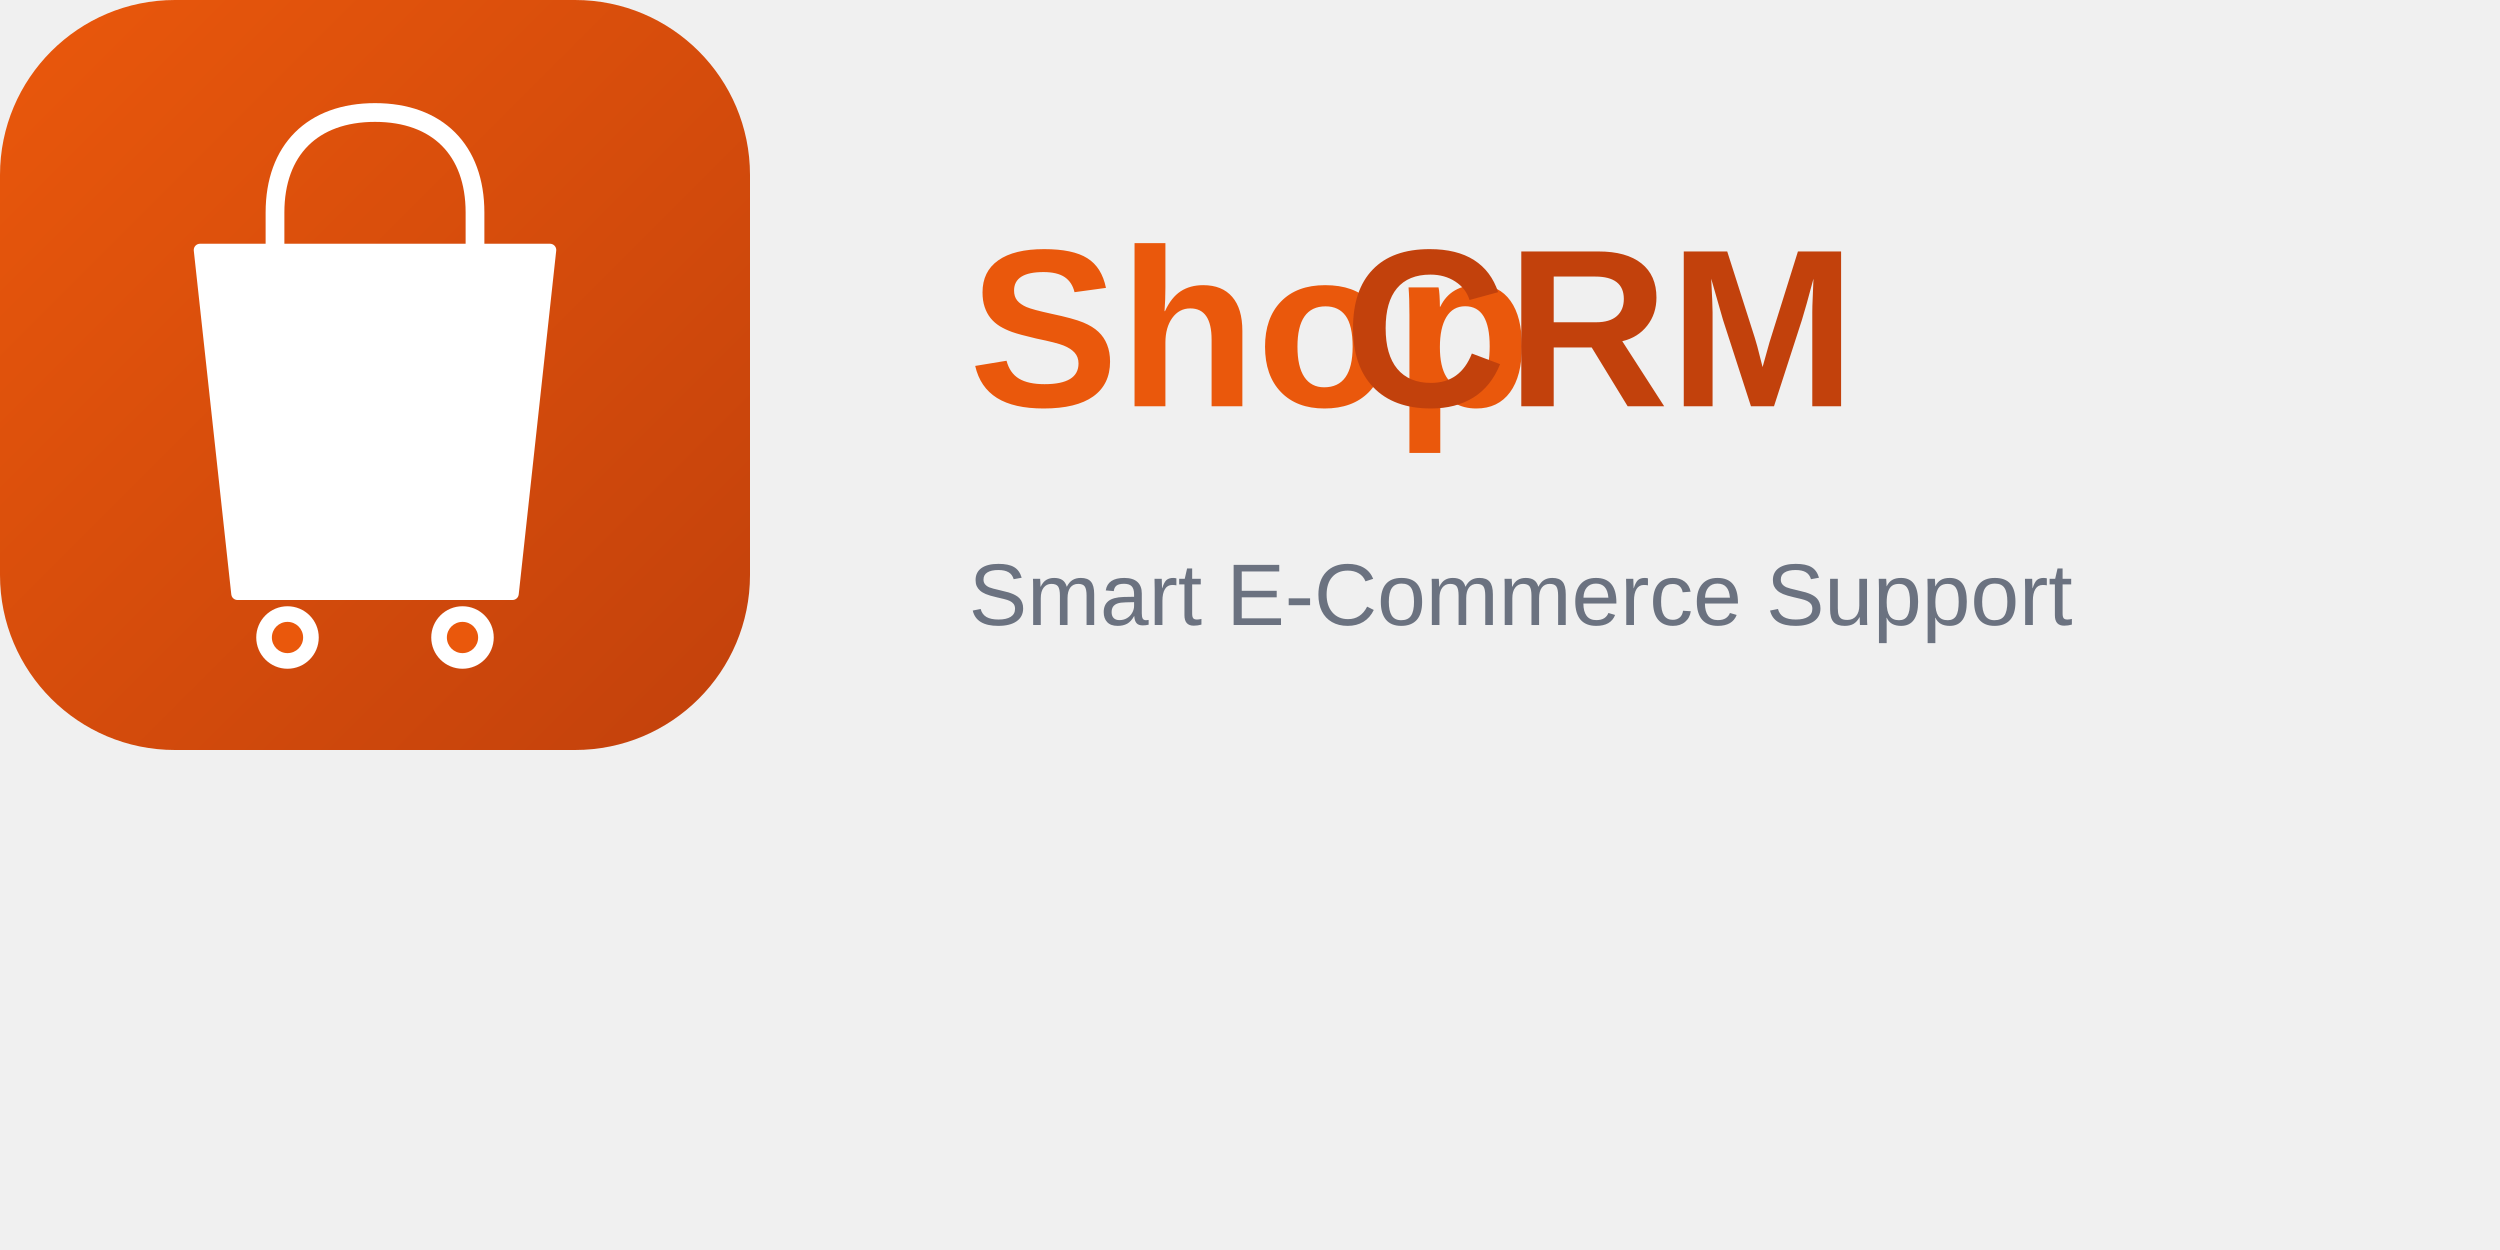
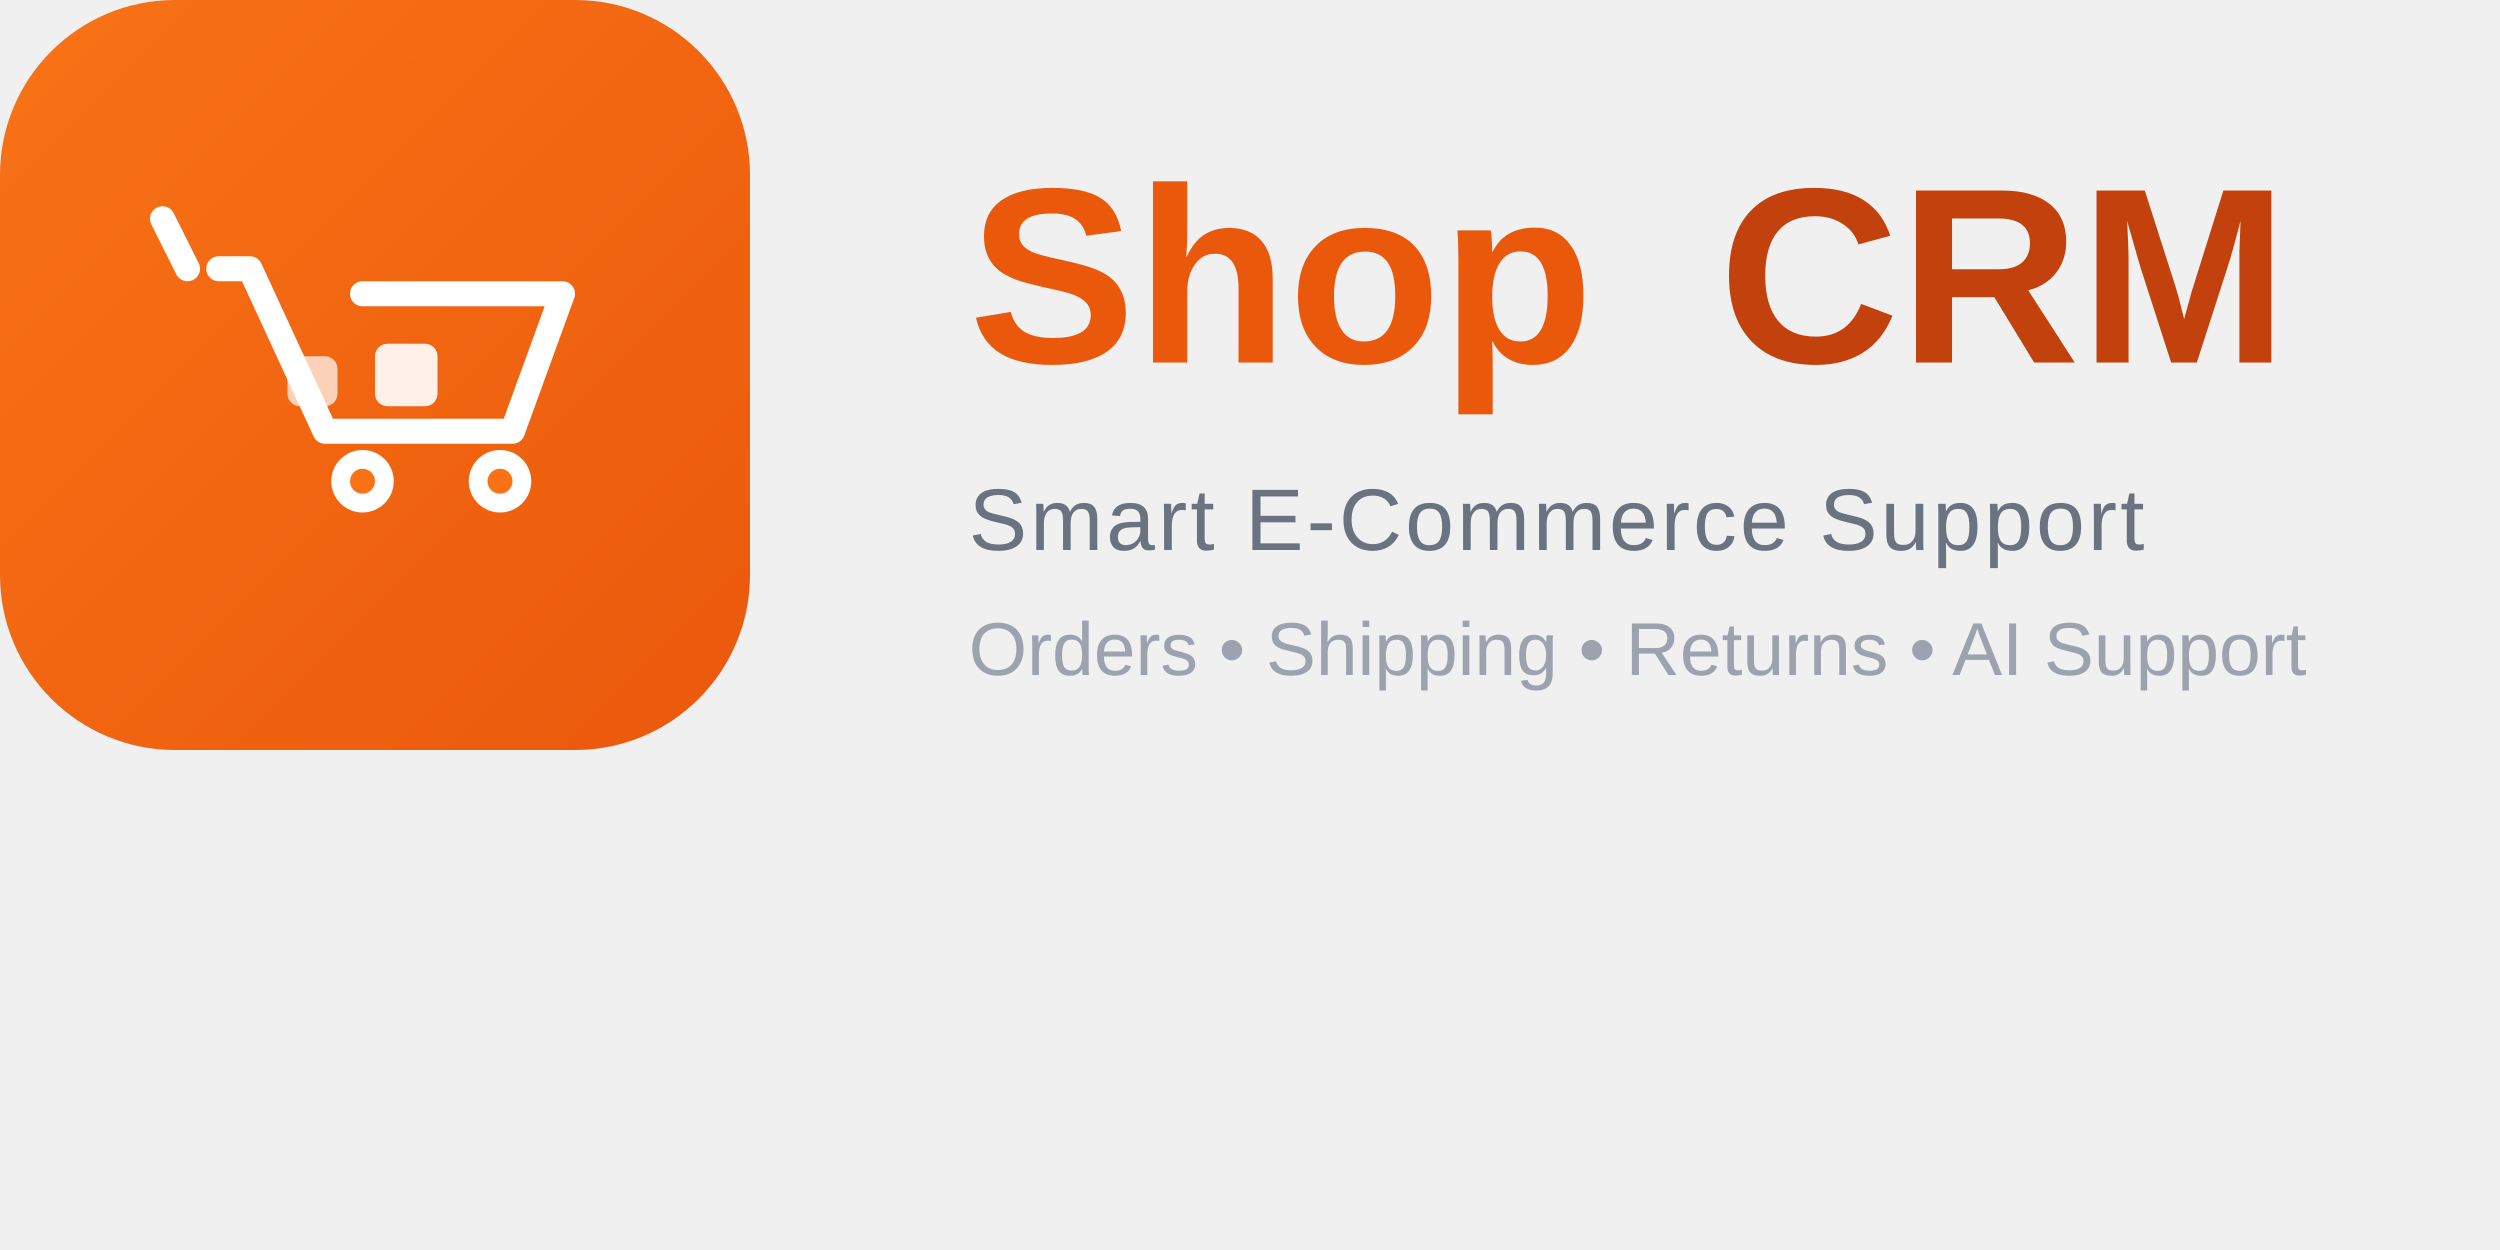
<svg xmlns="http://www.w3.org/2000/svg" width="400" height="200" viewBox="0 0 400 200" fill="none">
  <defs>
    <linearGradient id="bg" x1="0%" y1="0%" x2="100%" y2="100%">
-       <stop offset="0%" style="stop-color:#ea580c" />
-       <stop offset="100%" style="stop-color:#c2410c" />
+       <stop offset="0%" style="stop-color:#f97316" />
+       <stop offset="100%" style="stop-color:#ea580c" />
    </linearGradient>
  </defs>
  <rect width="120" height="120" rx="28" fill="url(#bg)" />
-   <path d="M32 40H88L82 95H38L32 40Z" fill="white" stroke="white" stroke-width="2" stroke-linejoin="round" />
-   <path d="M44 40V34C44 24 50 18 60 18C70 18 76 24 76 34V40" stroke="white" stroke-width="3" stroke-linecap="round" />
-   <circle cx="46" cy="102" r="5" fill="white" />
-   <circle cx="74" cy="102" r="5" fill="white" />
-   <circle cx="46" cy="102" r="2.5" fill="#ea580c" />
-   <circle cx="74" cy="102" r="2.5" fill="#ea580c" />
-   <text x="155" y="65" font-family="Arial, sans-serif" font-size="36" font-weight="bold" fill="#ea580c">Shop</text>
-   <text x="215" y="65" font-family="Arial, sans-serif" font-size="36" font-weight="bold" fill="#c2410c">CRM</text>
-   <text x="155" y="100" font-family="Arial, sans-serif" font-size="14" fill="#6b7280">Smart E-Commerce Support</text>
+   <g transform="translate(60,55)">
+     <path d="M-25,-12 L-20,-12 L-8,14 L22,14 L30,-8 L-2,-8" stroke="white" stroke-width="4" stroke-linecap="round" stroke-linejoin="round" fill="none" />
+     <path d="M-30,-12 L-34,-20" stroke="white" stroke-width="4" stroke-linecap="round" />
+     <circle cx="-2" cy="22" r="5" fill="white" />
+     <circle cx="20" cy="22" r="5" fill="white" />
+     <circle cx="-2" cy="22" r="2" fill="#f97316" />
+     <circle cx="20" cy="22" r="2" fill="#f97316" />
+     <rect x="0" y="0" width="10" height="10" rx="2" fill="white" opacity="0.9" />
+     <rect x="-14" y="2" width="8" height="8" rx="2" fill="white" opacity="0.7" />
+   </g>
+   <text x="155" y="58" font-family="Arial, Helvetica, sans-serif" font-size="40" font-weight="800" fill="#ea580c">Shop</text>
+   <text x="275" y="58" font-family="Arial, Helvetica, sans-serif" font-size="40" font-weight="800" fill="#c2410c">CRM</text>
+   <text x="155" y="88" font-family="Arial, Helvetica, sans-serif" font-size="14" fill="#6b7280" letter-spacing="0.5">Smart E-Commerce Support</text>
+   <text x="155" y="108" font-family="Arial, Helvetica, sans-serif" font-size="12" fill="#9ca3af">Orders  •  Shipping  •  Returns  •  AI Support</text>
</svg>
